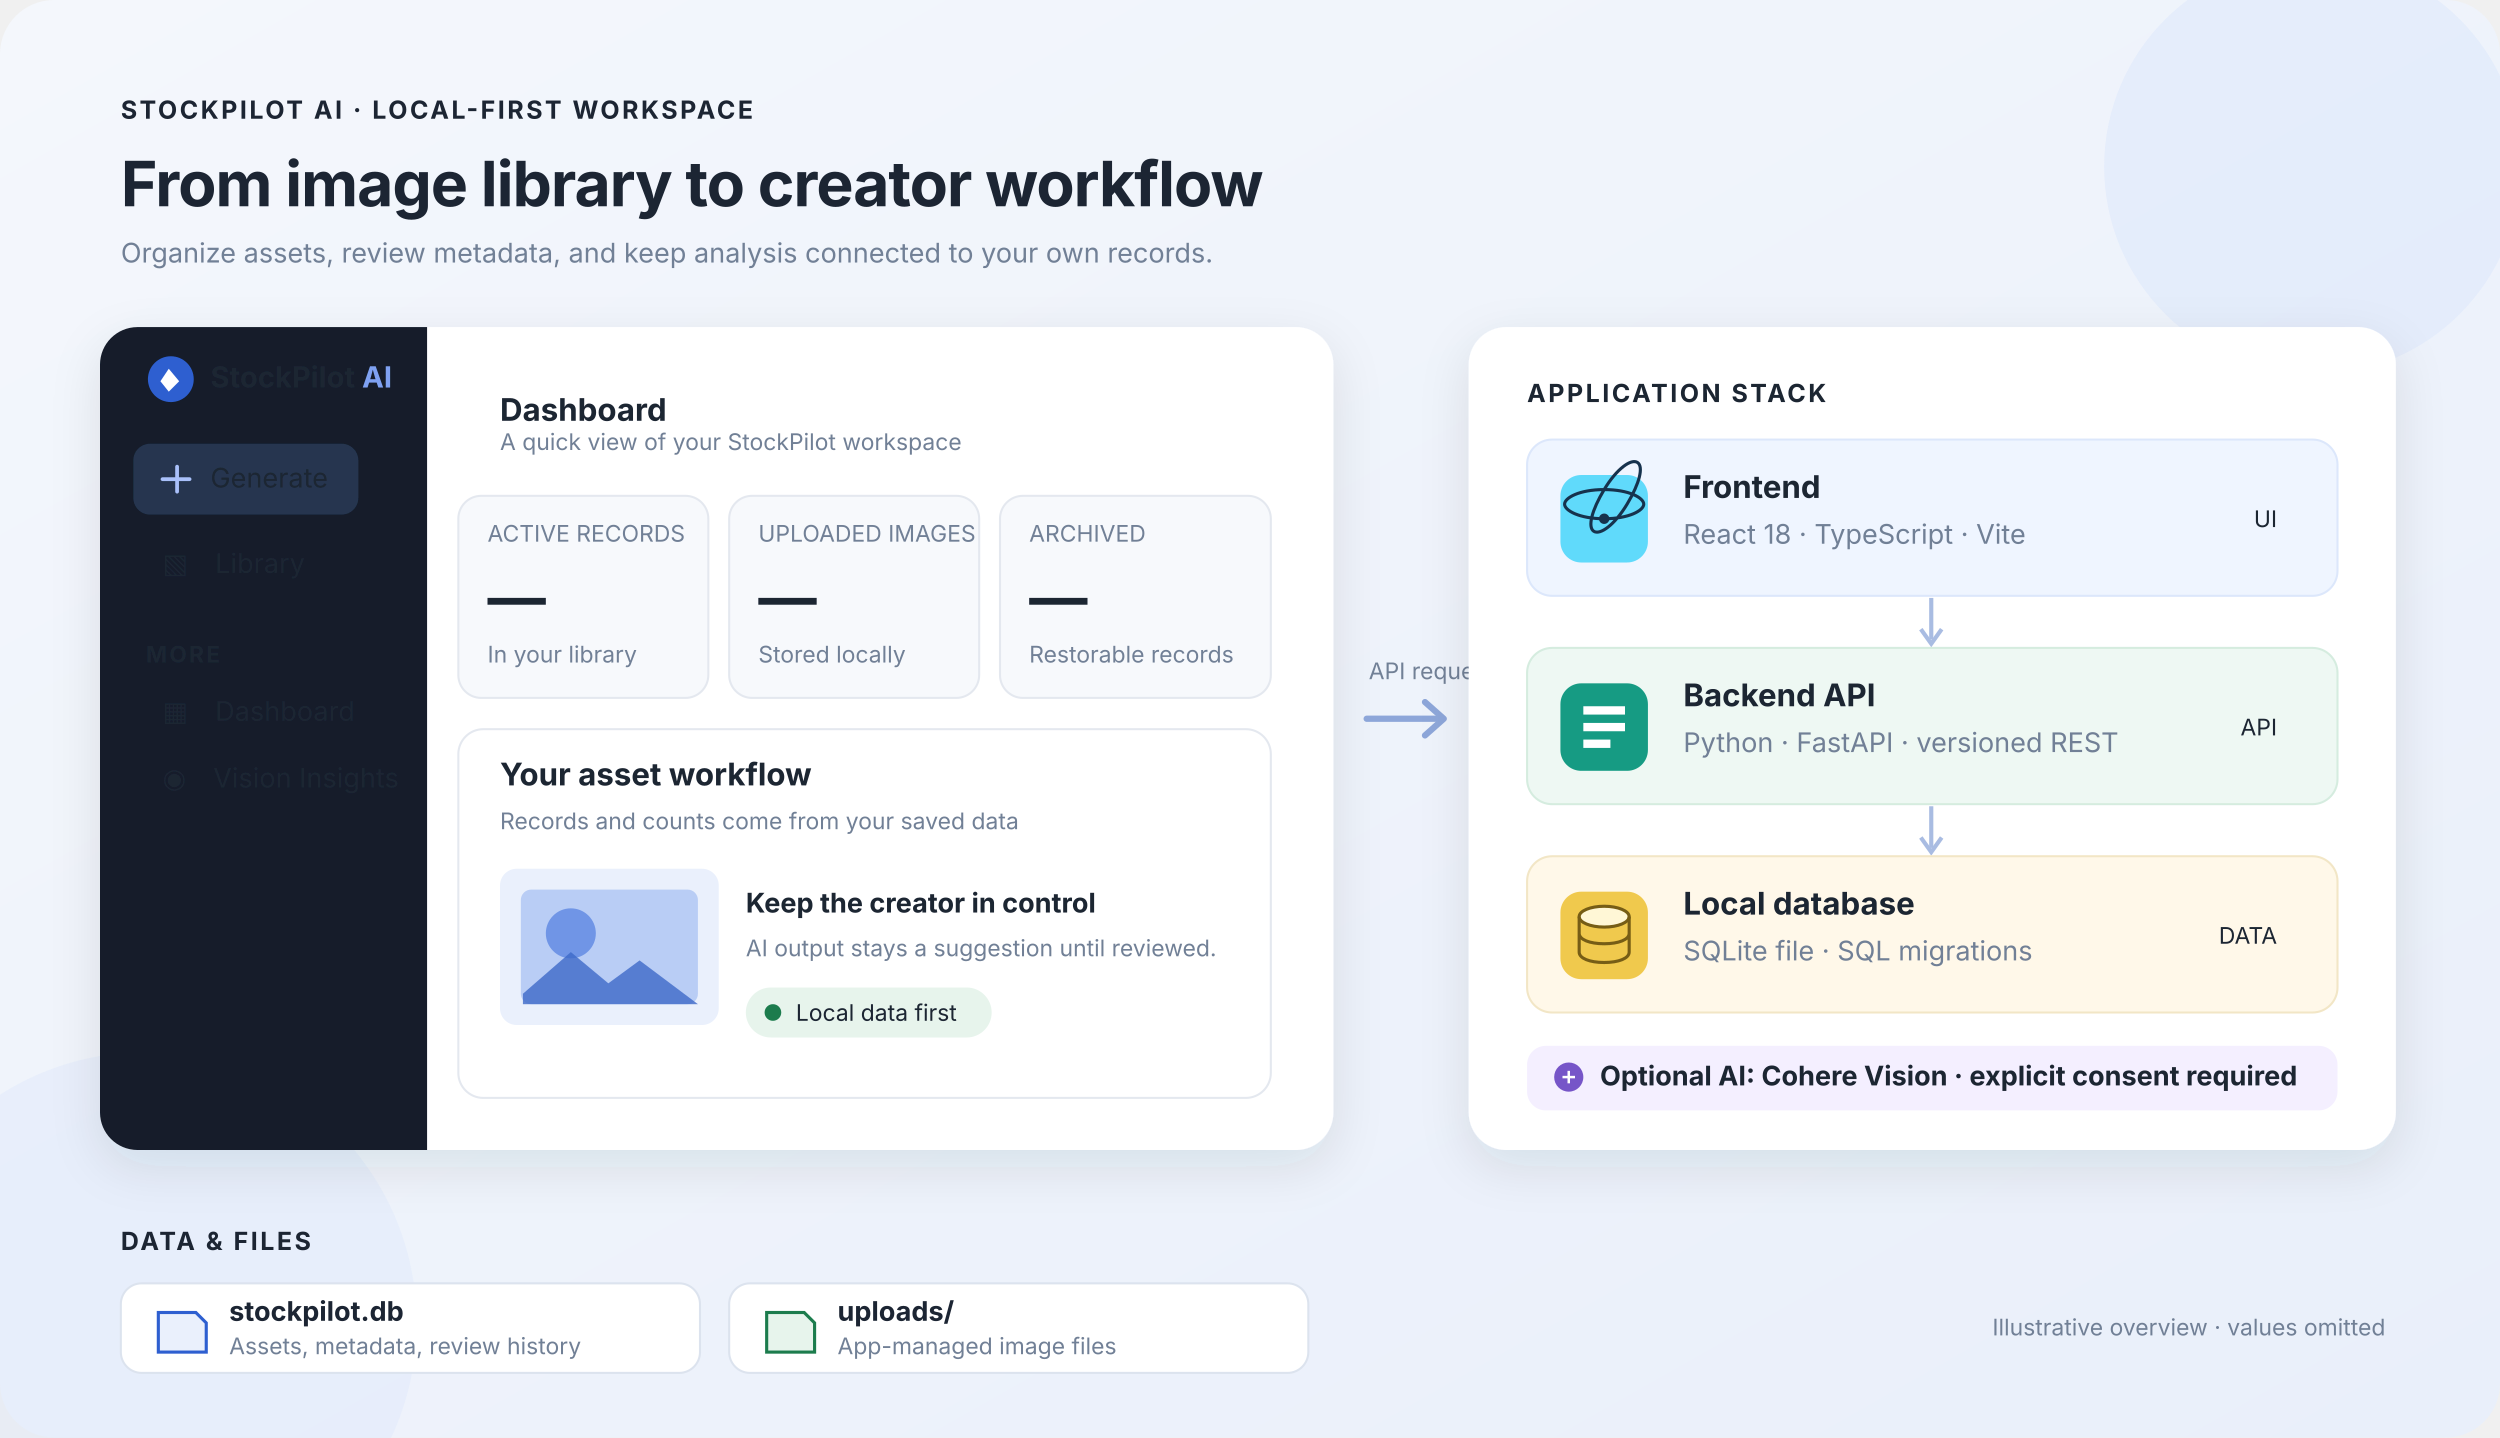
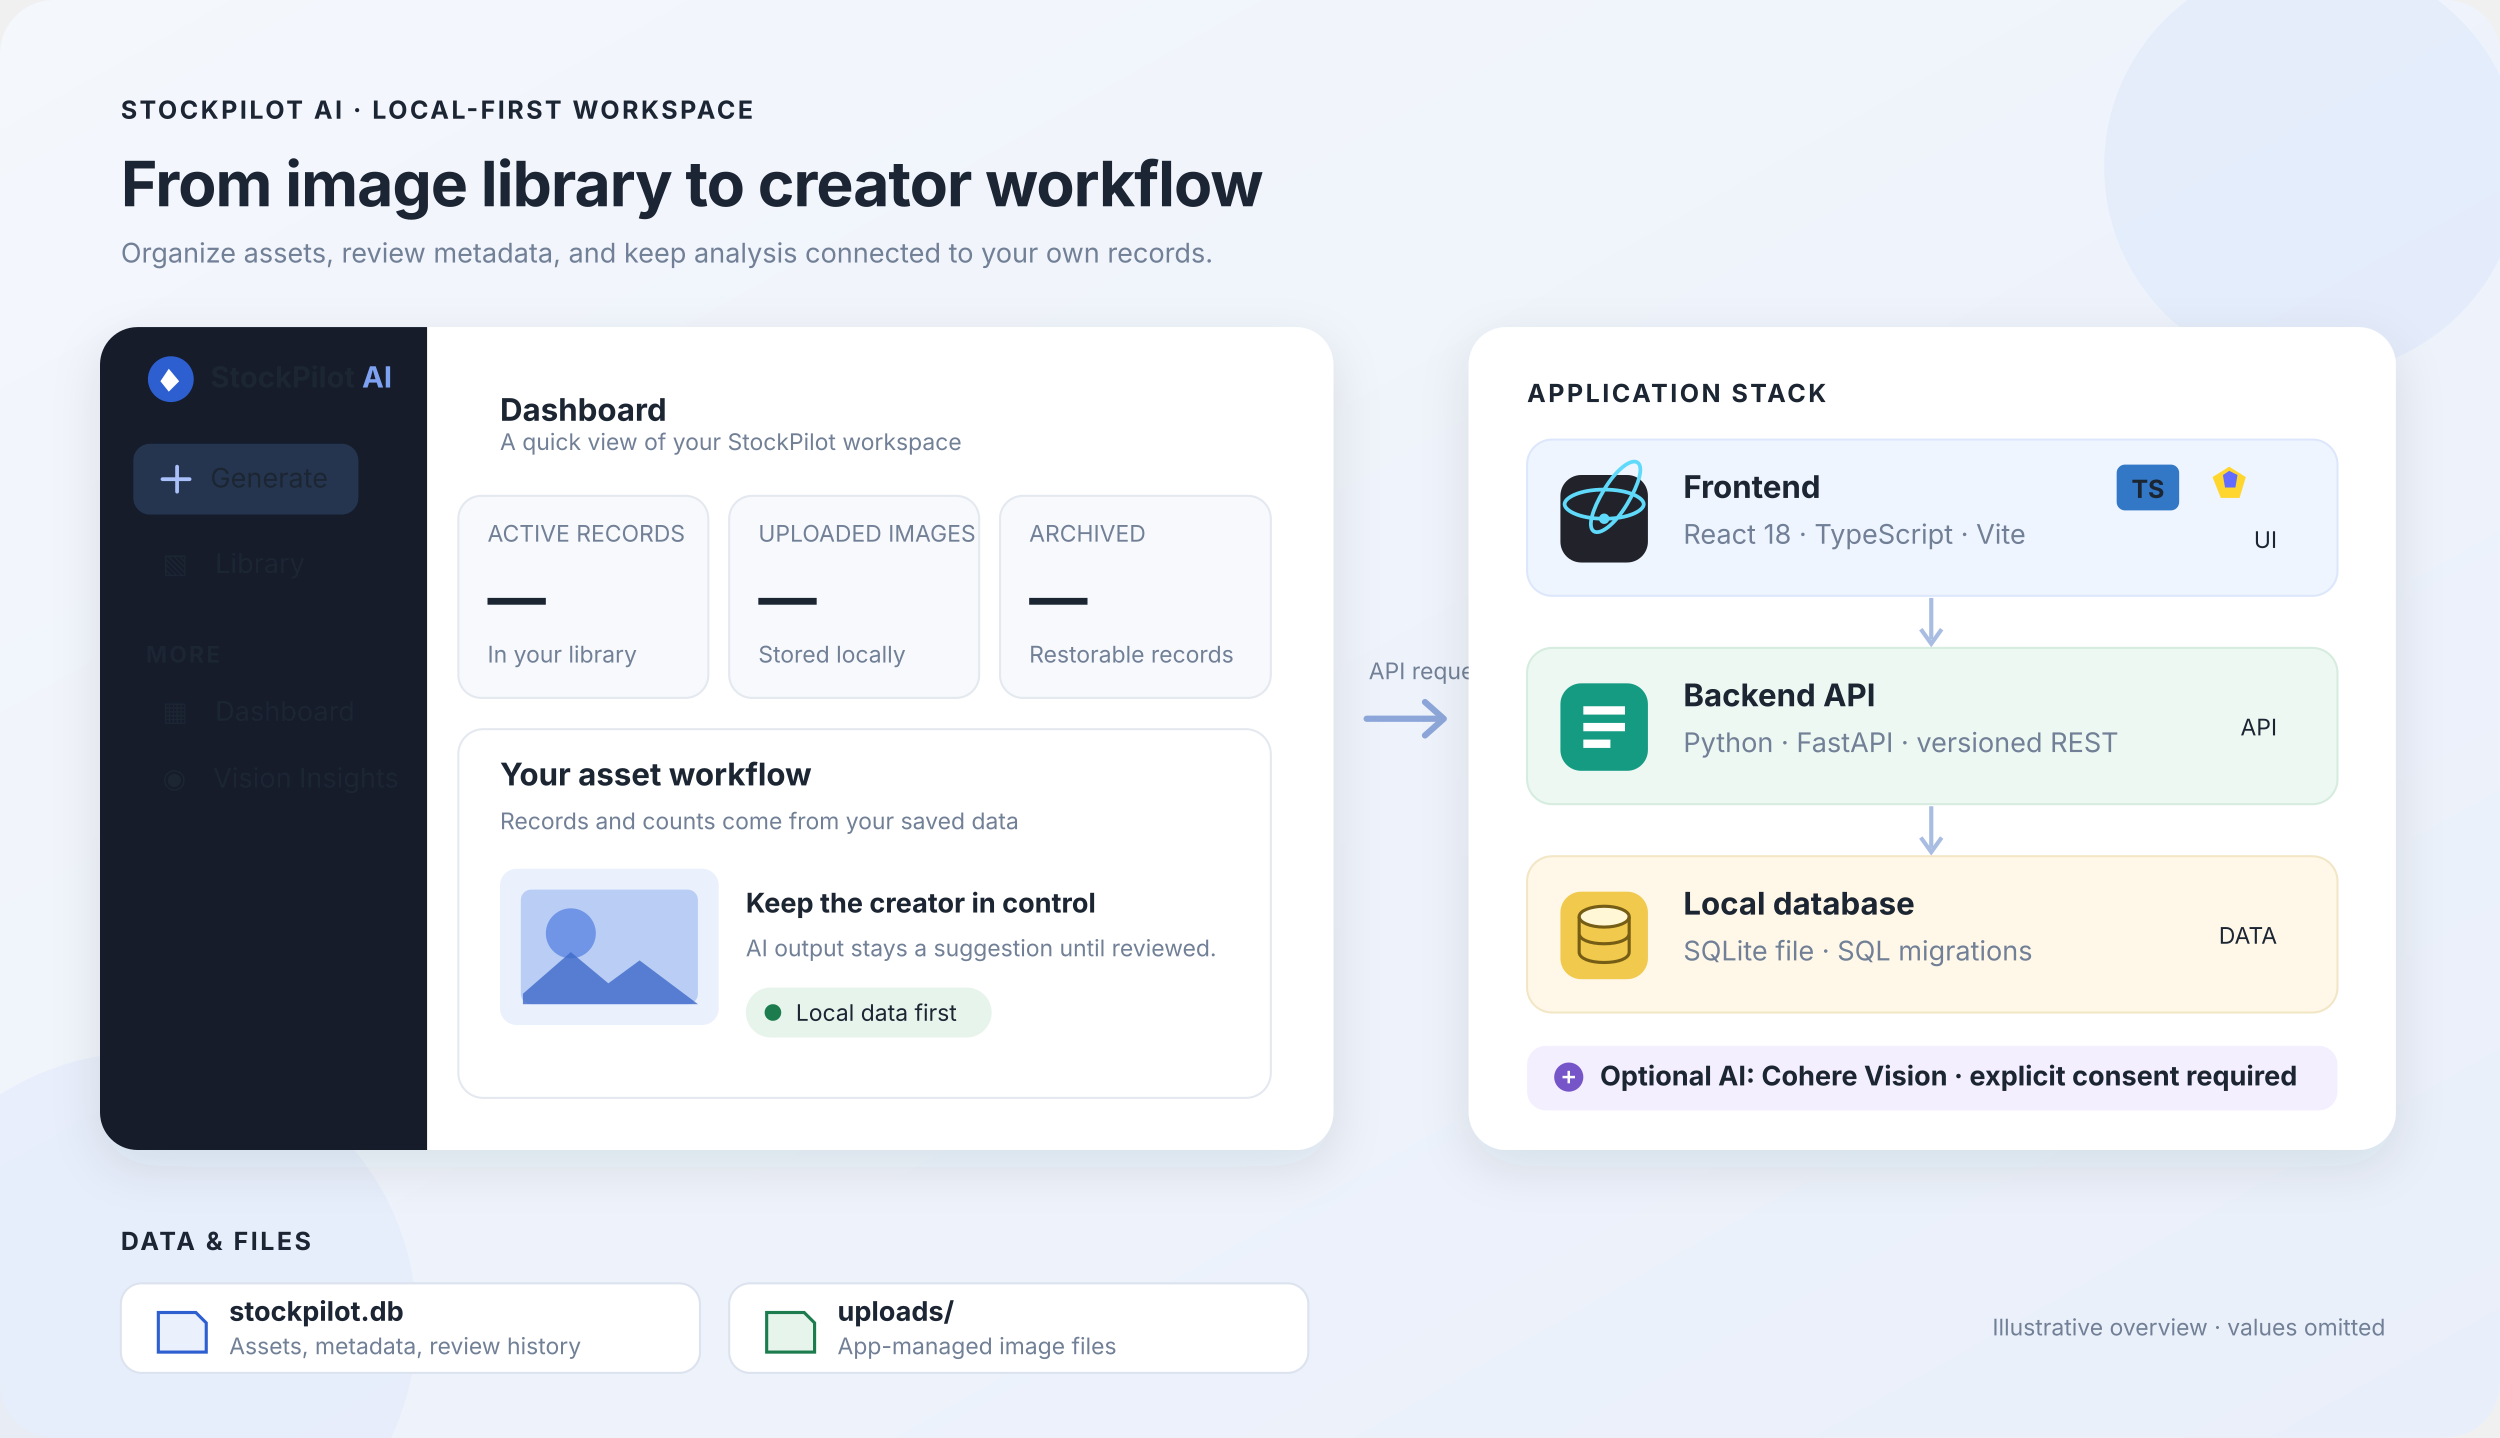
<svg xmlns="http://www.w3.org/2000/svg" width="1200" height="690" viewBox="0 0 1200 690" role="img" aria-labelledby="title desc">
  <defs>
    <linearGradient id="bg" x1="0" y1="0" x2="1" y2="1">
      <stop stop-color="#f4f7fc" />
      <stop offset="1" stop-color="#e9effa" />
    </linearGradient>
    <linearGradient id="hero" x1="0" y1="0" x2="1" y2="1">
      <stop stop-color="#244eb0" />
      <stop offset="1" stop-color="#5181e6" />
    </linearGradient>
    <filter id="shadow" x="-20%" y="-20%" width="140%" height="150%">
      <feDropShadow dx="0" dy="8" stdDeviation="12" flood-color="#1b2a45" flood-opacity=".10" />
    </filter>
    <style>
      text{font-family:Inter,'Segoe UI',Arial,sans-serif;fill:#1c2533}.muted{fill:#718096}.tiny{font-size:11px}.small{font-size:13px}.label{font-size:12px;font-weight:700;letter-spacing:1.2px}.title{font-size:30px;font-weight:750;letter-spacing:-.5px}.cardtitle{font-size:15px;font-weight:700}
    </style>
  </defs>
  <rect width="1200" height="690" rx="26" fill="url(#bg)" />
  <circle cx="1110" cy="80" r="100" fill="#dce7fb" opacity=".55" />
  <circle cx="70" cy="635" r="130" fill="#dce7fb" opacity=".4" />
  <text x="58" y="57" class="label" fill="#2e5fd0">STOCKPILOT AI · LOCAL-FIRST WORKSPACE</text>
  <text x="58" y="99" class="title">From image library to creator workflow</text>
  <text x="58" y="126" class="small muted">Organize assets, review metadata, and keep analysis connected to your own records.</text>
  <g filter="url(#shadow)">
    <rect x="48" y="157" width="592" height="395" rx="18" fill="#fff" />
    <path d="M66 157h139v395H66a18 18 0 0 1-18-18V175a18 18 0 0 1 18-18Z" fill="#131c2b" />
    <circle cx="82" cy="182" r="11" fill="#2e5fd0" />
    <path d="m77 183 4-6 5 6-5 5z" fill="#fff" />
    <text x="101" y="186" font-size="14" font-weight="700" fill="#fff">StockPilot <tspan fill="#7fa1f2">AI</tspan>
    </text>
    <rect x="64" y="213" width="108" height="34" rx="8" fill="#26364f" />
    <path d="M78 230h13m-6-6v12" stroke="#a9c0fa" stroke-width="1.8" stroke-linecap="round" />
    <text x="101" y="234" class="small" fill="#fff">Generate</text>
    <text x="78" y="275" class="small" fill="#c3cddb">▧　Library</text>
    <text x="70" y="318" class="tiny" font-weight="700" letter-spacing="1" fill="#8d99ab">MORE</text>
    <text x="78" y="346" class="small" fill="#c3cddb">▦　Dashboard</text>
    <text x="78" y="378" class="small" fill="#c3cddb">◉　Vision Insights</text>
    <rect x="220" y="179" width="390" height="45" rx="10" fill="#fff" />
    <text x="240" y="202" class="cardtitle">Dashboard</text>
    <text x="240" y="216" class="tiny muted">A quick view of your StockPilot workspace</text>
    <rect x="220" y="238" width="120" height="97" rx="11" fill="#f7f9fc" stroke="#e4e8ef" />
    <rect x="350" y="238" width="120" height="97" rx="11" fill="#f7f9fc" stroke="#e4e8ef" />
    <rect x="480" y="238" width="130" height="97" rx="11" fill="#f7f9fc" stroke="#e4e8ef" />
    <text x="234" y="260" class="tiny muted">ACTIVE RECORDS</text>
    <text x="234" y="297" font-size="28" font-weight="700" fill="#2e5fd0">—</text>
    <text x="234" y="318" class="tiny muted">In your library</text>
    <text x="364" y="260" class="tiny muted">UPLOADED IMAGES</text>
    <text x="364" y="297" font-size="28" font-weight="700" fill="#1c7c4d">—</text>
    <text x="364" y="318" class="tiny muted">Stored locally</text>
    <text x="494" y="260" class="tiny muted">ARCHIVED</text>
    <text x="494" y="297" font-size="28" font-weight="700" fill="#96650a">—</text>
    <text x="494" y="318" class="tiny muted">Restorable records</text>
    <rect x="220" y="350" width="390" height="177" rx="12" fill="#fff" stroke="#e4e8ef" />
    <text x="240" y="377" class="cardtitle">Your asset workflow</text>
    <text x="240" y="398" class="tiny muted">Records and counts come from your saved data</text>
    <rect x="240" y="417" width="105" height="75" rx="8" fill="#eaf0fc" />
    <rect x="250" y="427" width="85" height="55" rx="5" fill="#b9cdf5" />
    <circle cx="274" cy="448" r="12" fill="#6f95e6" />
    <path d="M251 477l23-20 18 15 15-11 28 21h-84z" fill="#3d69c8" opacity=".8" />
    <text x="358" y="438" class="small" font-weight="700">Keep the creator in control</text>
    <text x="358" y="459" class="tiny muted">AI output stays a suggestion until reviewed.</text>
    <rect x="358" y="474" width="118" height="24" rx="12" fill="#e7f4ec" />
    <circle cx="371" cy="486" r="4" fill="#1c7c4d" />
    <text x="382" y="490" class="tiny" fill="#1c7c4d">Local data first</text>
  </g>
  <path d="M656 345h34" stroke="#8da6d9" stroke-width="3" stroke-linecap="round" />
  <path d="m684 337 9 8-9 8" fill="none" stroke="#8da6d9" stroke-width="3" stroke-linecap="round" stroke-linejoin="round" />
  <text x="657" y="326" class="tiny muted">API requests</text>
  <g filter="url(#shadow)">
    <rect x="705" y="157" width="445" height="395" rx="18" fill="#fff" />
    <text x="733" y="193" class="label" fill="#718096">APPLICATION STACK</text>
    <rect x="733" y="211" width="389" height="75" rx="12" fill="#eff5ff" stroke="#dce7fb" />
-     <rect x="749" y="228" width="42" height="42" rx="10" fill="#61dafb" />
-     <path d="M770 235c-12 0-19 4-19 7s7 7 19 7 19-4 19-7-7-7-19-7Zm0 0c-6 10-8 18-5 20s10-3 16-13 8-18 5-20-10 3-16 13Z" fill="none" stroke="#17324d" stroke-width="1.5" />
-     <circle cx="770" cy="249" r="2.5" fill="#17324d" />
+     <rect x="749" y="228" width="42" height="42" rx="10" fill="#20232a" />
+     <path d="M770 235c-12 0-19 4-19 7s7 7 19 7 19-4 19-7-7-7-19-7Zm0 0c-6 10-8 18-5 20s10-3 16-13 8-18 5-20-10 3-16 13Z" fill="none" stroke="#61dafb" stroke-width="1.8" />
+     <circle cx="770" cy="249" r="2.5" fill="#61dafb" />
    <text x="808" y="239" class="cardtitle">Frontend</text>
    <text x="808" y="261" class="small muted">React 18 · TypeScript · Vite</text>
-     <text x="1093" y="253" class="tiny" text-anchor="end" fill="#2e5fd0">UI</text>
+     <rect x="1016" y="223" width="30" height="22" rx="4" fill="#3178c6" />
+     <text x="1031" y="239" text-anchor="middle" font-size="12" font-weight="700" fill="#fff">TS</text>
+     <path d="M1062 229 1070 224l8 5-3 10h-9z" fill="#ffd62e" />
+     <path d="m1067 228 3-2 4 2-1 6h-5z" fill="#646cff" />
+     <text x="1093" y="263" class="tiny" text-anchor="end" fill="#2e5fd0">UI</text>
    <path d="M927 287v20" stroke="#a9bce2" stroke-width="2" />
    <path d="m922 302 5 7 5-7" fill="none" stroke="#a9bce2" stroke-width="2" />
    <rect x="733" y="311" width="389" height="75" rx="12" fill="#eef8f3" stroke="#d5ecdf" />
    <rect x="749" y="328" width="42" height="42" rx="10" fill="#159b83" />
    <path d="M760 339h20v4h-20zm0 8h20v4h-20zm0 8h13v4h-13z" fill="#fff" />
    <text x="808" y="339" class="cardtitle">Backend API</text>
    <text x="808" y="361" class="small muted">Python · FastAPI · versioned REST</text>
    <text x="1093" y="353" class="tiny" text-anchor="end" fill="#159b83">API</text>
    <path d="M927 387v20" stroke="#a9bce2" stroke-width="2" />
    <path d="m922 402 5 7 5-7" fill="none" stroke="#a9bce2" stroke-width="2" />
    <rect x="733" y="411" width="389" height="75" rx="12" fill="#fff8e9" stroke="#f2e6c6" />
    <rect x="749" y="428" width="42" height="42" rx="10" fill="#f0c94e" />
    <ellipse cx="770" cy="440" rx="12" ry="5" fill="#fff7d6" stroke="#765d13" stroke-width="1.5" />
    <path d="M758 440v17c0 3 5 5 12 5s12-2 12-5v-17m-24 8c0 3 5 5 12 5s12-2 12-5" fill="none" stroke="#765d13" stroke-width="1.5" />
    <text x="808" y="439" class="cardtitle">Local database</text>
    <text x="808" y="461" class="small muted">SQLite file · SQL migrations</text>
    <text x="1093" y="453" class="tiny" text-anchor="end" fill="#96650a">DATA</text>
    <rect x="733" y="502" width="389" height="31" rx="9" fill="#f4efff" />
    <circle cx="753" cy="517" r="7" fill="#7654c8" />
    <path d="M750 517h6m-3-3v6" stroke="#fff" stroke-width="1.2" />
    <text x="768" y="521" class="small" font-weight="650">Optional AI: Cohere Vision · explicit consent required</text>
  </g>
  <text x="58" y="600" class="label" fill="#718096">DATA &amp; FILES</text>
  <rect x="58" y="616" width="278" height="43" rx="10" fill="#fff" stroke="#dce3ee" />
  <path d="M76 630h18l5 5v14H76z" fill="#eaf0fc" stroke="#2e5fd0" stroke-width="1.5" />
  <text x="110" y="634" class="small" font-weight="700">stockpilot.db</text>
  <text x="110" y="650" class="tiny muted">Assets, metadata, review history</text>
  <rect x="350" y="616" width="278" height="43" rx="10" fill="#fff" stroke="#dce3ee" />
  <path d="M368 630h18l5 5v14h-23z" fill="#e7f4ec" stroke="#1c7c4d" stroke-width="1.5" />
  <text x="402" y="634" class="small" font-weight="700">uploads/</text>
  <text x="402" y="650" class="tiny muted">App-managed image files</text>
  <text x="1145" y="641" text-anchor="end" class="tiny muted">Illustrative overview · values omitted</text>
</svg>
